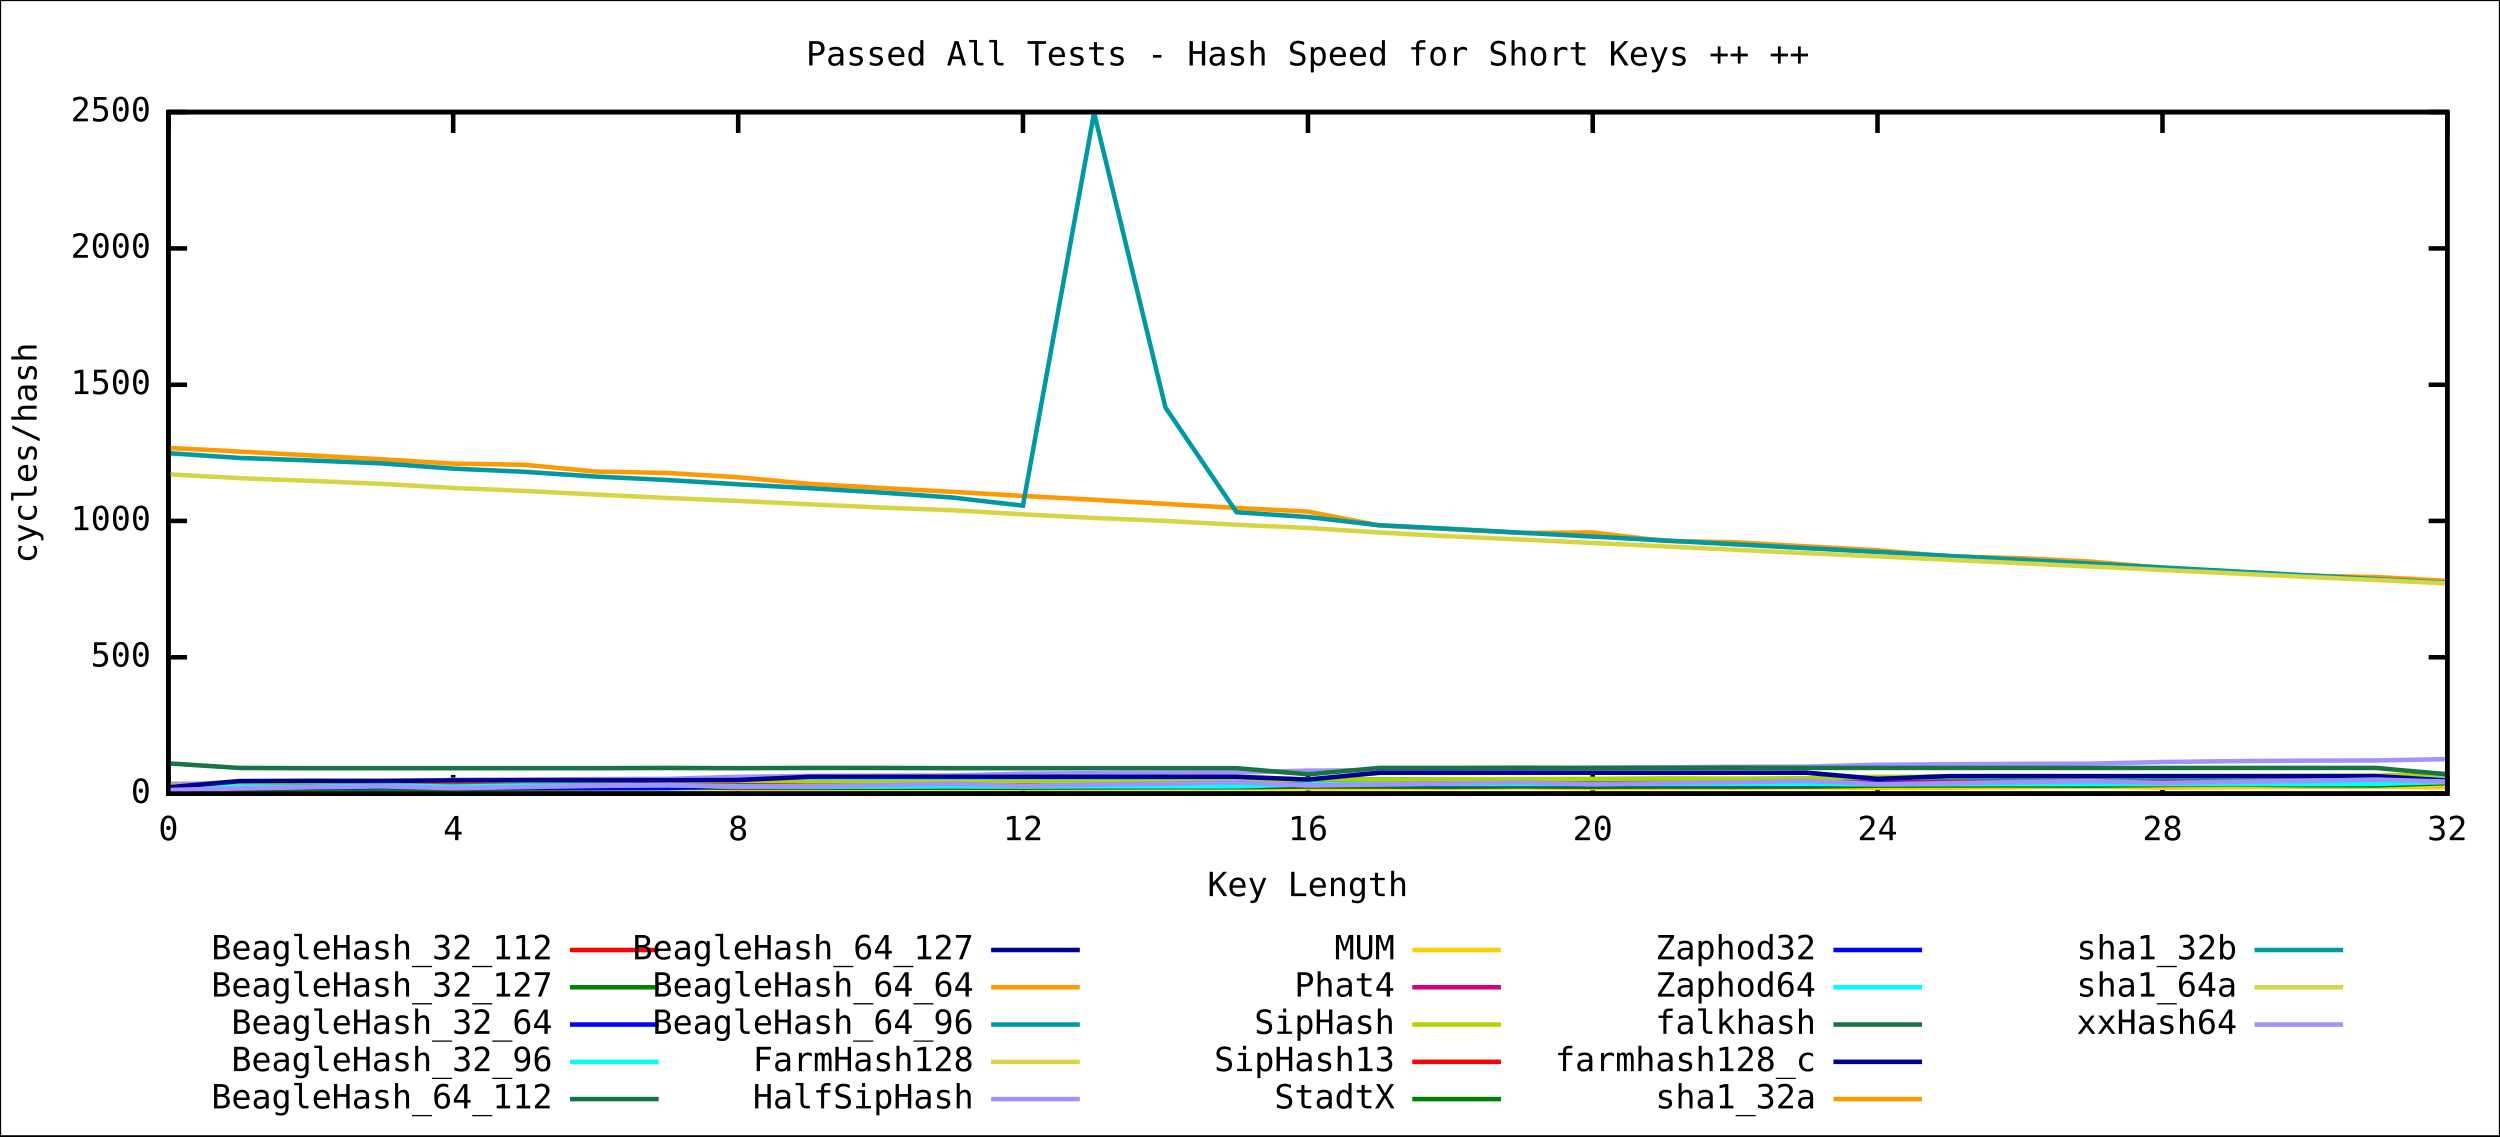
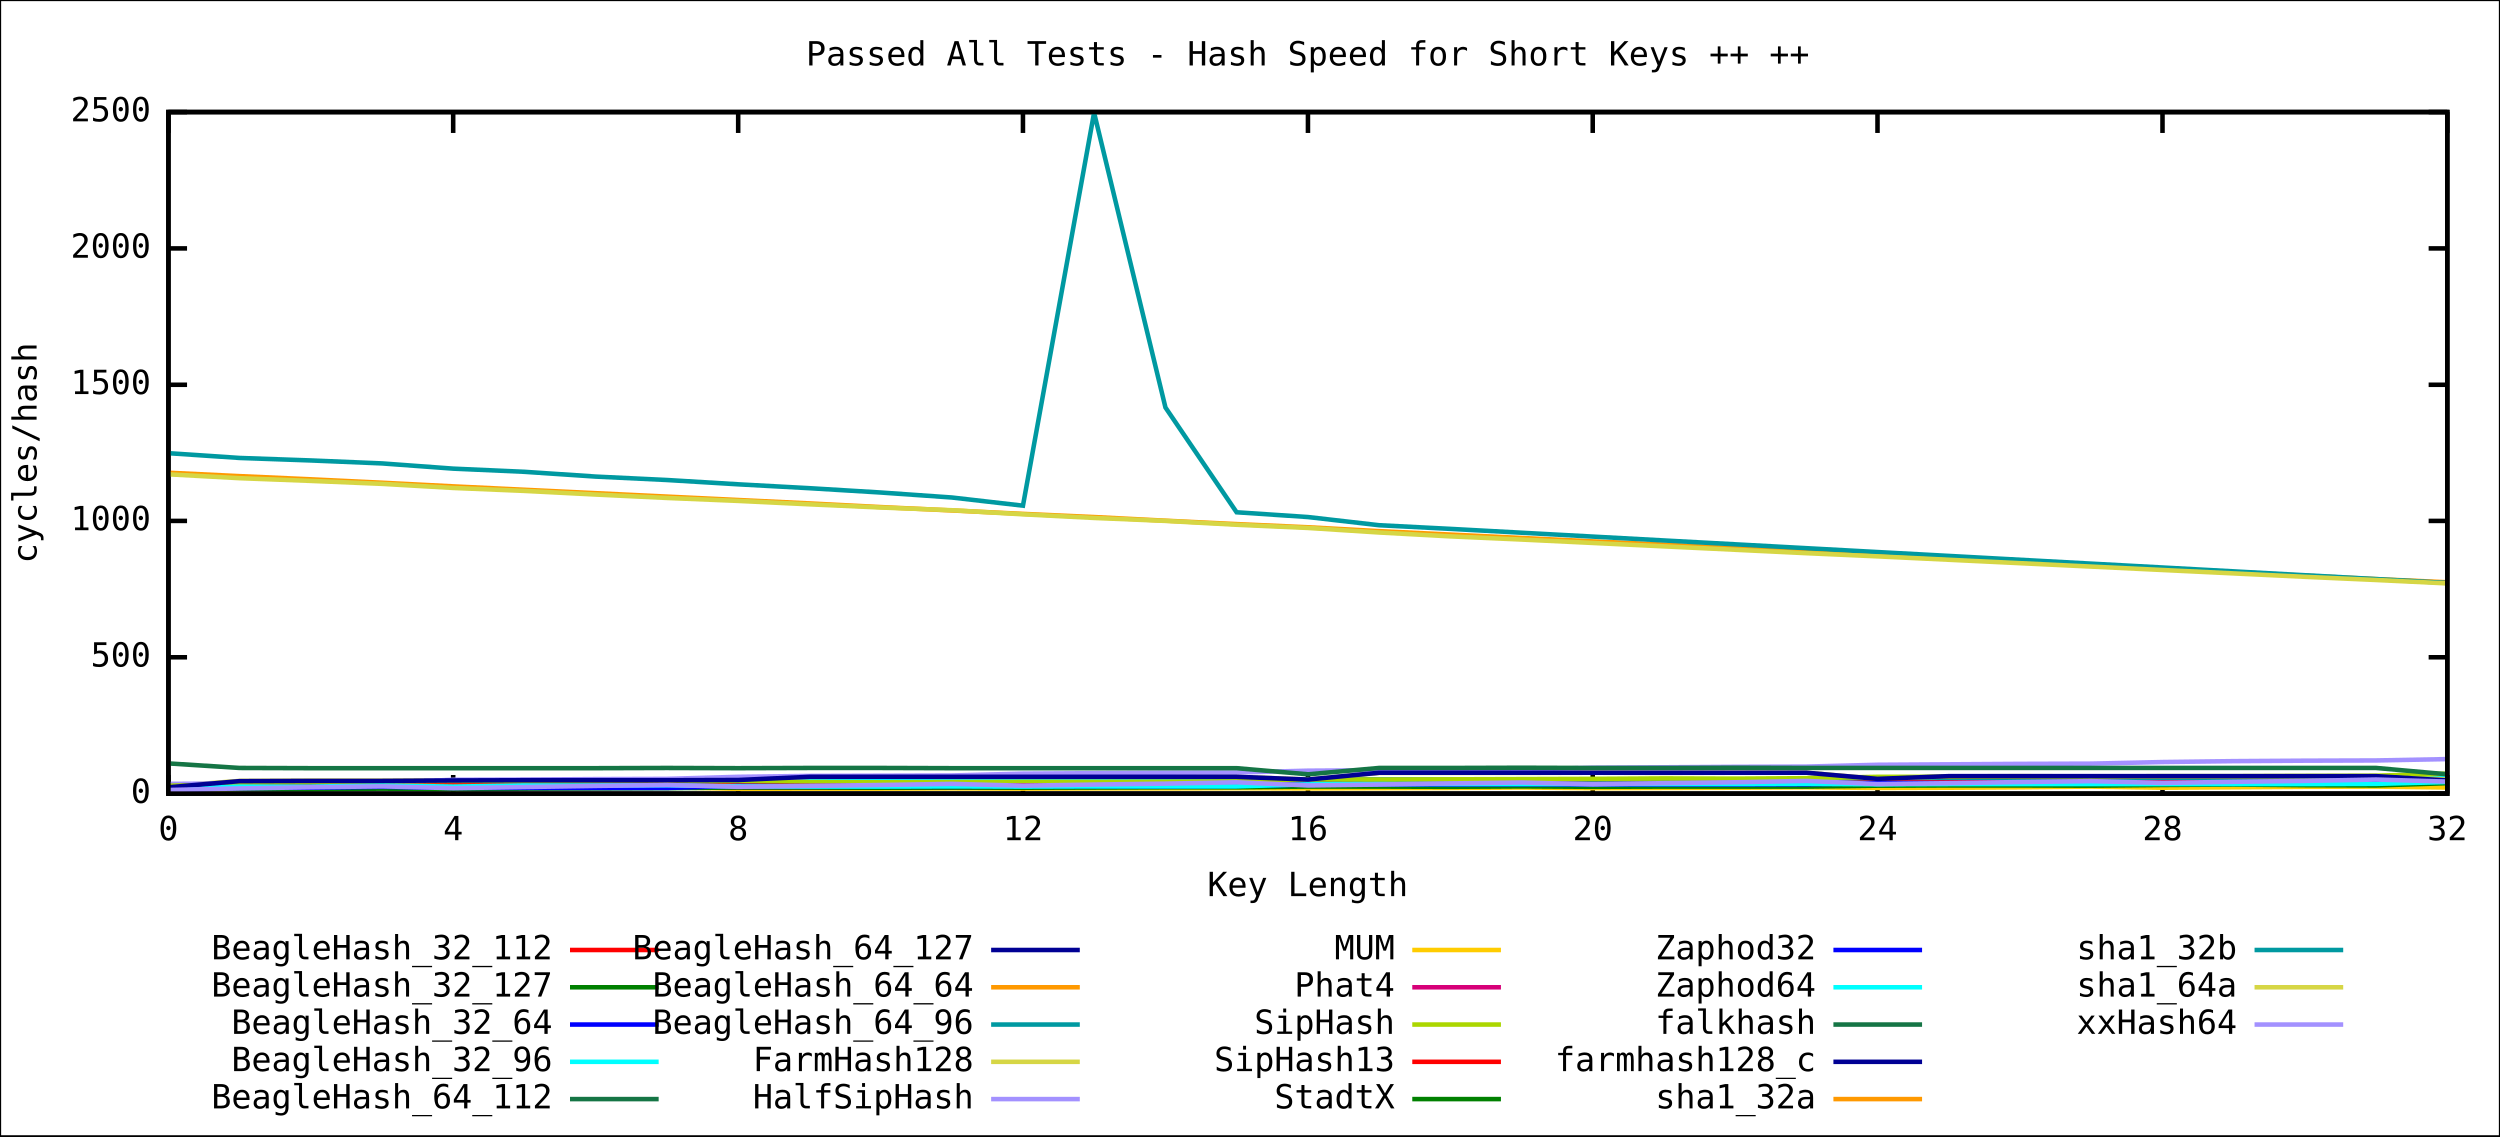
<svg xmlns="http://www.w3.org/2000/svg" xmlns:xlink="http://www.w3.org/1999/xlink" width="1100" height="500" viewBox="0 0 1100 500">
  <rect x="0" y="0" width="1100" height="500" fill="#ffffff" stroke="black" stroke-width="1" />
  <g id="gnuplot_canvas">
    <defs>
      <circle id="gpDot" r="0.5" stroke-width="0.5" />
      <path id="gpPt0" stroke-width="0.244" stroke="currentColor" d="M-1,0 h2 M0,-1 v2" />
      <path id="gpPt1" stroke-width="0.244" stroke="currentColor" d="M-1,-1 L1,1 M1,-1 L-1,1" />
      <path id="gpPt2" stroke-width="0.244" stroke="currentColor" d="M-1,0 L1,0 M0,-1 L0,1 M-1,-1 L1,1 M-1,1 L1,-1" />
      <rect id="gpPt3" stroke-width="0.244" stroke="currentColor" x="-1" y="-1" width="2" height="2" />
      <rect id="gpPt4" stroke-width="0.244" stroke="currentColor" fill="currentColor" x="-1" y="-1" width="2" height="2" />
      <circle id="gpPt5" stroke-width="0.244" stroke="currentColor" cx="0" cy="0" r="1" />
      <use xlink:href="#gpPt5" id="gpPt6" fill="currentColor" stroke="none" />
      <path id="gpPt7" stroke-width="0.244" stroke="currentColor" d="M0,-1.33 L-1.33,0.67 L1.33,0.67 z" />
      <use xlink:href="#gpPt7" id="gpPt8" fill="currentColor" stroke="none" />
      <use xlink:href="#gpPt7" id="gpPt9" stroke="currentColor" transform="rotate(180)" />
      <use xlink:href="#gpPt9" id="gpPt10" fill="currentColor" stroke="none" />
      <use xlink:href="#gpPt3" id="gpPt11" stroke="currentColor" transform="rotate(45)" />
      <use xlink:href="#gpPt11" id="gpPt12" fill="currentColor" stroke="none" />
    </defs>
    <g style="fill:none; color:white; stroke:currentColor; stroke-width:2.00; stroke-linecap:butt; stroke-linejoin:miter">
</g>
    <g style="fill:none; color:black; stroke:currentColor; stroke-width:2.00; stroke-linecap:butt; stroke-linejoin:miter">
      <path stroke="black" d="M74.1,349.2 L82.3,349.2 M1076.8,349.2 L1068.6,349.2  h0.01" />
      <g transform="translate(66.4,353.3)" style="stroke:none; fill:black; font-family:mono; font-size:11.00pt; text-anchor:end">
        <text> 0</text>
      </g>
      <path stroke="black" d="M74.1,289.2 L82.3,289.2 M1076.8,289.2 L1068.6,289.2  h0.01" />
      <g transform="translate(66.4,293.3)" style="stroke:none; fill:black; font-family:mono; font-size:11.00pt; text-anchor:end">
        <text> 500</text>
      </g>
      <path stroke="black" d="M74.1,229.2 L82.3,229.2 M1076.8,229.2 L1068.6,229.2  h0.01" />
      <g transform="translate(66.4,233.3)" style="stroke:none; fill:black; font-family:mono; font-size:11.00pt; text-anchor:end">
        <text> 1000</text>
      </g>
      <path stroke="black" d="M74.1,169.3 L82.3,169.3 M1076.8,169.3 L1068.6,169.3  h0.01" />
      <g transform="translate(66.4,173.4)" style="stroke:none; fill:black; font-family:mono; font-size:11.00pt; text-anchor:end">
        <text> 1500</text>
      </g>
      <path stroke="black" d="M74.1,109.3 L82.3,109.3 M1076.8,109.3 L1068.6,109.3  h0.01" />
      <g transform="translate(66.4,113.4)" style="stroke:none; fill:black; font-family:mono; font-size:11.00pt; text-anchor:end">
        <text> 2000</text>
      </g>
      <path stroke="black" d="M74.1,49.3 L82.3,49.3 M1076.8,49.3 L1068.6,49.3  h0.01" />
      <g transform="translate(66.4,53.4)" style="stroke:none; fill:black; font-family:mono; font-size:11.00pt; text-anchor:end">
        <text> 2500</text>
      </g>
      <path stroke="black" d="M74.1,349.2 L74.1,341.0 M74.1,49.3 L74.1,57.5  h0.01" />
      <g transform="translate(74.1,369.7)" style="stroke:none; fill:black; font-family:mono; font-size:11.00pt; text-anchor:middle">
        <text> 0</text>
      </g>
      <path stroke="black" d="M199.4,349.2 L199.4,341.0 M199.4,49.3 L199.4,57.5  h0.01" />
      <g transform="translate(199.4,369.7)" style="stroke:none; fill:black; font-family:mono; font-size:11.00pt; text-anchor:middle">
        <text> 4</text>
      </g>
      <path stroke="black" d="M324.8,349.2 L324.8,341.0 M324.8,49.3 L324.8,57.5  h0.01" />
      <g transform="translate(324.8,369.7)" style="stroke:none; fill:black; font-family:mono; font-size:11.00pt; text-anchor:middle">
        <text> 8</text>
      </g>
      <path stroke="black" d="M450.1,349.2 L450.1,341.0 M450.1,49.3 L450.1,57.5  h0.01" />
      <g transform="translate(450.1,369.7)" style="stroke:none; fill:black; font-family:mono; font-size:11.00pt; text-anchor:middle">
        <text> 12</text>
      </g>
      <path stroke="black" d="M575.5,349.2 L575.5,341.0 M575.5,49.3 L575.5,57.5  h0.01" />
      <g transform="translate(575.5,369.7)" style="stroke:none; fill:black; font-family:mono; font-size:11.00pt; text-anchor:middle">
        <text> 16</text>
      </g>
      <path stroke="black" d="M700.8,349.2 L700.8,341.0 M700.8,49.3 L700.8,57.5  h0.01" />
      <g transform="translate(700.8,369.7)" style="stroke:none; fill:black; font-family:mono; font-size:11.00pt; text-anchor:middle">
        <text> 20</text>
      </g>
      <path stroke="black" d="M826.1,349.2 L826.1,341.0 M826.1,49.3 L826.1,57.5  h0.01" />
      <g transform="translate(826.1,369.7)" style="stroke:none; fill:black; font-family:mono; font-size:11.00pt; text-anchor:middle">
        <text> 24</text>
      </g>
      <path stroke="black" d="M951.5,349.2 L951.5,341.0 M951.5,49.3 L951.5,57.5  h0.01" />
      <g transform="translate(951.5,369.7)" style="stroke:none; fill:black; font-family:mono; font-size:11.00pt; text-anchor:middle">
        <text> 28</text>
      </g>
      <path stroke="black" d="M1076.8,349.2 L1076.8,341.0 M1076.8,49.3 L1076.8,57.5  h0.01" />
      <g transform="translate(1076.8,369.7)" style="stroke:none; fill:black; font-family:mono; font-size:11.00pt; text-anchor:middle">
        <text> 32</text>
      </g>
      <path stroke="black" d="M74.1,49.3 L74.1,349.2 L1076.8,349.2 L1076.8,49.3 L74.1,49.3 Z  h0.01" />
      <g transform="translate(16.1,199.3) rotate(270)" style="stroke:none; fill:black; font-family:mono; font-size:11.00pt; text-anchor:middle">
        <text>cycles/hash</text>
      </g>
      <g transform="translate(575.4,394.3)" style="stroke:none; fill:black; font-family:mono; font-size:11.00pt; text-anchor:middle">
        <text>Key Length</text>
      </g>
      <g transform="translate(575.4,28.8)" style="stroke:none; fill:black; font-family:mono; font-size:11.00pt; text-anchor:middle">
        <text>Passed All Tests - Hash Speed for Short Keys <a href="Passed_All_Tests.medium.svg">++</a>
          <a href="Passed_All_Tests.long.svg">++</a>
        </text>
      </g>
    </g>
    <g id="BeagleHash_32_112">
      <g style="fill:none; color:red; stroke:currentColor; stroke-width:2.00; stroke-linecap:butt; stroke-linejoin:miter">
        <g visibility="visible">
          <g transform="translate(243.1,422.1)" style="stroke:none; fill:black; font-family:mono; font-size:11.00pt; text-anchor:end">
            <text>BeagleHash_32_112</text>
          </g>
          <path d="M250.8,418.0 L289.8,418.0  h0.01" />
        </g>
        <path d="M74.1,346.8 L105.4,345.2 L136.8,344.9 L168.1,344.8 L199.4,344.6 L230.8,344.6 L262.1,344.6 L293.4,344.6    L324.8,343.4 L356.1,343.4 L387.4,343.4 L418.8,343.5 L450.1,343.5 L481.4,343.4 L512.8,343.6 L544.1,343.5    L575.5,343.1 L606.8,343.1 L638.1,343.1 L669.5,343.2 L700.8,343.2 L732.1,343.2 L763.5,343.2 L794.8,343.1    L826.1,342.5 L857.5,342.4 L888.8,342.4 L920.1,342.4 L951.5,342.3 L982.8,342.4 L1014.1,342.4 L1045.5,342.4    L1076.8,342.1  h0.01" />
      </g>
    </g>
    <g id="BeagleHash_32_127">
      <g style="fill:none; color:green; stroke:currentColor; stroke-width:2.00; stroke-linecap:butt; stroke-linejoin:miter">
        <g visibility="visible">
          <g transform="translate(243.1,438.5)" style="stroke:none; fill:black; font-family:mono; font-size:11.00pt; text-anchor:end">
            <text>BeagleHash_32_127</text>
          </g>
          <path d="M250.8,434.4 L289.8,434.4  h0.01" />
        </g>
        <path d="M74.1,346.8 L105.4,345.3 L136.8,344.9 L168.1,344.8 L199.4,344.6 L230.8,344.6 L262.1,344.6 L293.4,344.6    L324.8,343.5 L356.1,343.4 L387.4,343.5 L418.8,343.5 L450.1,343.5 L481.4,343.5 L512.8,343.6 L544.1,343.6    L575.5,343.2 L606.8,343.1 L638.1,343.1 L669.5,343.2 L700.8,343.2 L732.1,343.1 L763.5,343.1 L794.8,343.2    L826.1,342.3 L857.5,342.4 L888.8,342.4 L920.1,342.5 L951.5,342.4 L982.8,342.4 L1014.1,342.4 L1045.5,342.5    L1076.8,342.1  h0.01" />
      </g>
    </g>
    <g id="BeagleHash_32_64">
      <g style="fill:none; color:blue; stroke:currentColor; stroke-width:2.00; stroke-linecap:butt; stroke-linejoin:miter">
        <g visibility="visible">
          <g transform="translate(243.1,454.9)" style="stroke:none; fill:black; font-family:mono; font-size:11.00pt; text-anchor:end">
            <text>BeagleHash_32_64</text>
          </g>
          <path d="M250.8,450.8 L289.8,450.8  h0.01" />
        </g>
        <path d="M74.1,346.8 L105.4,345.3 L136.8,344.9 L168.1,344.8 L199.4,344.6 L230.8,344.6 L262.1,344.6 L293.4,344.6    L324.8,343.5 L356.1,343.4 L387.4,343.5 L418.8,343.5 L450.1,343.5 L481.4,343.5 L512.8,343.5 L544.1,343.6    L575.5,343.2 L606.8,343.1 L638.1,343.2 L669.5,343.2 L700.8,343.2 L732.1,343.2 L763.5,343.2 L794.8,343.2    L826.1,342.5 L857.5,342.4 L888.8,342.4 L920.1,342.5 L951.5,342.4 L982.8,342.5 L1014.1,342.4 L1045.5,342.5    L1076.8,342.1  h0.01" />
      </g>
    </g>
    <g id="BeagleHash_32_96">
      <g style="fill:none; color:cyan; stroke:currentColor; stroke-width:2.00; stroke-linecap:butt; stroke-linejoin:miter">
        <g visibility="visible">
          <g transform="translate(243.1,471.3)" style="stroke:none; fill:black; font-family:mono; font-size:11.00pt; text-anchor:end">
            <text>BeagleHash_32_96</text>
          </g>
          <path d="M250.8,467.2 L289.8,467.2  h0.01" />
        </g>
        <path d="M74.1,346.8 L105.4,345.4 L136.8,344.9 L168.1,344.8 L199.4,344.6 L230.8,344.6 L262.1,344.6 L293.4,344.6    L324.8,343.5 L356.1,343.4 L387.4,343.4 L418.8,343.5 L450.1,343.5 L481.4,343.5 L512.8,343.5 L544.1,343.6    L575.5,343.2 L606.8,343.1 L638.1,343.1 L669.5,343.2 L700.8,343.2 L732.1,343.2 L763.5,343.2 L794.8,343.2    L826.1,342.4 L857.5,342.4 L888.8,342.4 L920.1,342.4 L951.5,342.4 L982.8,342.5 L1014.1,342.4 L1045.5,342.5    L1076.8,342.1  h0.01" />
      </g>
    </g>
    <g id="BeagleHash_64_112">
      <g style="fill:none; color:#157545; stroke:currentColor; stroke-width:2.00; stroke-linecap:butt; stroke-linejoin:miter">
        <g visibility="visible">
          <g transform="translate(243.1,487.7)" style="stroke:none; fill:black; font-family:mono; font-size:11.00pt; text-anchor:end">
            <text>BeagleHash_64_112</text>
          </g>
          <path d="M250.8,483.6 L289.8,483.6  h0.01" />
        </g>
        <path d="M74.1,346.9 L105.4,345.4 L136.8,345.0 L168.1,344.9 L199.4,344.8 L230.8,344.6 L262.1,344.4 L293.4,344.3    L324.8,344.7 L356.1,344.7 L387.4,344.6 L418.8,344.7 L450.1,344.6 L481.4,344.6 L512.8,344.6 L544.1,344.6    L575.5,344.4 L606.8,344.4 L638.1,344.5 L669.5,344.5 L700.8,344.4 L732.1,344.5 L763.5,344.4 L794.8,344.4    L826.1,343.7 L857.5,343.7 L888.8,343.7 L920.1,343.7 L951.5,343.6 L982.8,343.6 L1014.1,343.7 L1045.5,343.7    L1076.8,343.4  h0.01" />
      </g>
    </g>
    <g id="BeagleHash_64_127">
      <g style="fill:none; color:#000094; stroke:currentColor; stroke-width:2.00; stroke-linecap:butt; stroke-linejoin:miter">
        <g visibility="visible">
          <g transform="translate(428.4,422.1)" style="stroke:none; fill:black; font-family:mono; font-size:11.00pt; text-anchor:end">
            <text>BeagleHash_64_127</text>
          </g>
          <path d="M436.1,418.0 L475.1,418.0  h0.01" />
        </g>
        <path d="M74.1,346.9 L105.4,345.4 L136.8,345.0 L168.1,344.9 L199.4,344.8 L230.8,344.6 L262.1,344.4 L293.4,344.4    L324.8,344.7 L356.1,344.8 L387.4,344.7 L418.8,344.7 L450.1,344.8 L481.4,344.8 L512.8,344.8 L544.1,344.8    L575.5,344.5 L606.8,344.5 L638.1,344.5 L669.5,344.5 L700.8,344.4 L732.1,344.5 L763.5,344.4 L794.8,344.4    L826.1,343.7 L857.5,343.6 L888.8,343.6 L920.1,343.7 L951.5,343.6 L982.8,343.6 L1014.1,343.6 L1045.5,343.7    L1076.8,343.4  h0.01" />
      </g>
    </g>
    <g id="BeagleHash_64_64">
      <g style="fill:none; color:#FF9900; stroke:currentColor; stroke-width:2.00; stroke-linecap:butt; stroke-linejoin:miter">
        <g visibility="visible">
          <g transform="translate(428.4,438.5)" style="stroke:none; fill:black; font-family:mono; font-size:11.00pt; text-anchor:end">
            <text>BeagleHash_64_64</text>
          </g>
          <path d="M436.1,434.4 L475.1,434.4  h0.01" />
        </g>
        <path d="M74.1,346.9 L105.4,345.3 L136.8,345.0 L168.1,344.9 L199.4,344.8 L230.8,344.6 L262.1,344.4 L293.4,344.4    L324.8,344.8 L356.1,344.8 L387.4,344.7 L418.8,344.8 L450.1,344.8 L481.4,344.8 L512.8,344.7 L544.1,344.8    L575.5,344.5 L606.8,344.5 L638.1,344.5 L669.5,344.5 L700.8,344.4 L732.1,344.5 L763.5,344.4 L794.8,344.4    L826.1,343.7 L857.5,343.7 L888.8,343.6 L920.1,343.7 L951.5,343.7 L982.8,343.7 L1014.1,343.7 L1045.5,343.7    L1076.8,343.4  h0.01" />
      </g>
    </g>
    <g id="BeagleHash_64_96">
      <g style="fill:none; color:#0099A1; stroke:currentColor; stroke-width:2.00; stroke-linecap:butt; stroke-linejoin:miter">
        <g visibility="visible">
          <g transform="translate(428.4,454.9)" style="stroke:none; fill:black; font-family:mono; font-size:11.00pt; text-anchor:end">
            <text>BeagleHash_64_96</text>
          </g>
          <path d="M436.1,450.8 L475.1,450.8  h0.01" />
        </g>
        <path d="M74.1,346.9 L105.4,345.4 L136.8,345.0 L168.1,344.9 L199.4,344.8 L230.8,344.6 L262.1,344.4 L293.4,344.4    L324.8,344.8 L356.1,344.8 L387.4,344.8 L418.8,344.8 L450.1,344.8 L481.4,344.7 L512.8,344.8 L544.1,344.8    L575.5,344.4 L606.8,344.5 L638.1,344.5 L669.5,344.5 L700.8,344.4 L732.1,344.5 L763.5,344.3 L794.8,344.4    L826.1,343.7 L857.5,343.7 L888.8,343.7 L920.1,343.7 L951.5,343.6 L982.8,343.7 L1014.1,343.7 L1045.5,343.6    L1076.8,343.4  h0.01" />
      </g>
    </g>
    <g id="FarmHash128">
      <g style="fill:none; color:#D6D645; stroke:currentColor; stroke-width:2.00; stroke-linecap:butt; stroke-linejoin:miter">
        <g visibility="visible">
          <g transform="translate(428.4,471.3)" style="stroke:none; fill:black; font-family:mono; font-size:11.00pt; text-anchor:end">
            <text>FarmHash128</text>
          </g>
          <path d="M436.1,467.2 L475.1,467.2  h0.01" />
        </g>
        <path d="M74.1,346.0 L105.4,343.6 L136.8,343.5 L168.1,343.5 L199.4,343.4 L230.8,343.3 L262.1,343.3 L293.4,343.3    L324.8,343.2 L356.1,341.8 L387.4,341.7 L418.8,341.8 L450.1,341.7 L481.4,341.8 L512.8,341.7 L544.1,341.8    L575.5,343.0 L606.8,340.1 L638.1,340.1 L669.5,340.1 L700.8,340.0 L732.1,340.1 L763.5,340.0 L794.8,340.0    L826.1,342.7 L857.5,341.6 L888.8,341.5 L920.1,341.6 L951.5,341.6 L982.8,341.6 L1014.1,341.6 L1045.5,341.6    L1076.8,343.0  h0.01" />
      </g>
    </g>
    <g id="HalfSipHash">
      <g style="fill:none; color:#A391FF; stroke:currentColor; stroke-width:2.00; stroke-linecap:butt; stroke-linejoin:miter">
        <g visibility="visible">
          <g transform="translate(428.4,487.7)" style="stroke:none; fill:black; font-family:mono; font-size:11.00pt; text-anchor:end">
            <text>HalfSipHash</text>
          </g>
          <path d="M436.1,483.6 L475.1,483.6  h0.01" />
        </g>
        <path d="M74.1,344.9 L105.4,344.7 L136.8,344.4 L168.1,344.4 L199.4,343.1 L230.8,343.0 L262.1,342.8 L293.4,342.7    L324.8,341.8 L356.1,341.4 L387.4,341.3 L418.8,341.2 L450.1,340.4 L481.4,340.2 L512.8,340.0 L544.1,339.9    L575.5,339.1 L606.8,338.9 L638.1,338.8 L669.5,338.6 L700.8,337.8 L732.1,337.6 L763.5,337.4 L794.8,337.3    L826.1,336.5 L857.5,336.3 L888.8,336.1 L920.1,336.0 L951.5,335.3 L982.8,334.9 L1014.1,334.7 L1045.5,334.6    L1076.8,334.0  h0.01" />
      </g>
    </g>
    <g id="MUM">
      <g style="fill:none; color:#FFCC00; stroke:currentColor; stroke-width:2.00; stroke-linecap:butt; stroke-linejoin:miter">
        <g visibility="visible">
          <g transform="translate(613.7,422.1)" style="stroke:none; fill:black; font-family:mono; font-size:11.00pt; text-anchor:end">
            <text>MUM</text>
          </g>
          <path d="M621.4,418.0 L660.4,418.0  h0.01" />
        </g>
        <path d="M74.1,347.9 L105.4,347.1 L136.8,346.6 L168.1,346.6 L199.4,347.2 L230.8,346.7 L262.1,346.6 L293.4,346.4    L324.8,347.1 L356.1,347.0 L387.4,347.0 L418.8,346.9 L450.1,347.0 L481.4,346.9 L512.8,346.9 L544.1,346.8    L575.5,346.9 L606.8,346.8 L638.1,346.7 L669.5,346.5 L700.8,346.8 L732.1,346.7 L763.5,346.6 L794.8,346.4    L826.1,346.7 L857.5,346.6 L888.8,346.4 L920.1,346.1 L951.5,346.6 L982.8,346.4 L1014.1,346.2 L1045.5,346.1    L1076.8,346.5  h0.01" />
      </g>
    </g>
    <g id="Phat4">
      <g style="fill:none; color:#D60078; stroke:currentColor; stroke-width:2.00; stroke-linecap:butt; stroke-linejoin:miter">
        <g visibility="visible">
          <g transform="translate(613.7,438.5)" style="stroke:none; fill:black; font-family:mono; font-size:11.00pt; text-anchor:end">
            <text>Phat4</text>
          </g>
          <path d="M621.4,434.4 L660.4,434.4  h0.01" />
        </g>
        <path d="M74.1,347.5 L105.4,347.0 L136.8,346.8 L168.1,346.7 L199.4,346.7 L230.8,346.6 L262.1,346.6 L293.4,346.6    L324.8,346.6 L356.1,346.5 L387.4,346.6 L418.8,346.5 L450.1,346.4 L481.4,345.5 L512.8,345.3 L544.1,345.3    L575.5,345.0 L606.8,345.0 L638.1,344.8 L669.5,344.7 L700.8,345.0 L732.1,345.0 L763.5,344.9 L794.8,344.7    L826.1,344.4 L857.5,344.3 L888.8,344.2 L920.1,344.1 L951.5,344.3 L982.8,344.2 L1014.1,344.2 L1045.5,344.1    L1076.8,343.4  h0.01" />
      </g>
    </g>
    <g id="SipHash">
      <g style="fill:none; color:#ABD600; stroke:currentColor; stroke-width:2.00; stroke-linecap:butt; stroke-linejoin:miter">
        <g visibility="visible">
          <g transform="translate(613.7,454.9)" style="stroke:none; fill:black; font-family:mono; font-size:11.00pt; text-anchor:end">
            <text>SipHash</text>
          </g>
          <path d="M621.4,450.8 L660.4,450.8  h0.01" />
        </g>
        <path d="M74.1,345.7 L105.4,345.2 L136.8,344.8 L168.1,344.6 L199.4,344.5 L230.8,344.4 L262.1,344.2 L293.4,344.2    L324.8,344.2 L356.1,344.1 L387.4,344.2 L418.8,344.1 L450.1,344.0 L481.4,344.0 L512.8,343.9 L544.1,343.8    L575.5,342.9 L606.8,343.0 L638.1,342.9 L669.5,342.8 L700.8,342.7 L732.1,342.5 L763.5,342.6 L794.8,342.4    L826.1,341.8 L857.5,341.8 L888.8,341.7 L920.1,341.7 L951.5,341.5 L982.8,341.5 L1014.1,341.4 L1045.5,341.3    L1076.8,340.4  h0.01" />
      </g>
    </g>
    <g id="SipHash13">
      <g style="fill:none; color:red; stroke:currentColor; stroke-width:2.00; stroke-linecap:butt; stroke-linejoin:miter">
        <g visibility="visible">
          <g transform="translate(613.7,471.3)" style="stroke:none; fill:black; font-family:mono; font-size:11.00pt; text-anchor:end">
            <text>SipHash13</text>
          </g>
          <path d="M621.4,467.2 L660.4,467.2  h0.01" />
        </g>
        <path d="M74.1,346.8 L105.4,346.3 L136.8,346.0 L168.1,345.8 L199.4,345.6 L230.8,345.6 L262.1,345.5 L293.4,345.4    L324.8,345.7 L356.1,345.8 L387.4,345.7 L418.8,345.7 L450.1,345.6 L481.4,345.6 L512.8,345.5 L544.1,345.5    L575.5,345.2 L606.8,345.1 L638.1,345.1 L669.5,345.0 L700.8,345.0 L732.1,344.9 L763.5,344.8 L794.8,344.8    L826.1,344.4 L857.5,344.4 L888.8,344.4 L920.1,344.4 L951.5,344.4 L982.8,344.3 L1014.1,344.2 L1045.5,344.1    L1076.8,343.8  h0.01" />
      </g>
    </g>
    <g id="StadtX">
      <g style="fill:none; color:green; stroke:currentColor; stroke-width:2.00; stroke-linecap:butt; stroke-linejoin:miter">
        <g visibility="visible">
          <g transform="translate(613.7,487.7)" style="stroke:none; fill:black; font-family:mono; font-size:11.00pt; text-anchor:end">
            <text>StadtX</text>
          </g>
          <path d="M621.4,483.6 L660.4,483.6  h0.01" />
        </g>
        <path d="M74.1,347.3 L105.4,347.2 L136.8,347.3 L168.1,347.0 L199.4,347.3 L230.8,347.0 L262.1,346.9 L293.4,346.8    L324.8,346.5 L356.1,346.5 L387.4,346.6 L418.8,346.5 L450.1,346.6 L481.4,346.5 L512.8,346.4 L544.1,346.4    L575.5,346.1 L606.8,346.1 L638.1,346.2 L669.5,346.0 L700.8,346.2 L732.1,346.1 L763.5,346.1 L794.8,346.1    L826.1,345.7 L857.5,345.6 L888.8,345.6 L920.1,345.7 L951.5,345.4 L982.8,345.2 L1014.1,345.5 L1045.5,345.6    L1076.8,344.6  h0.01" />
      </g>
    </g>
    <g id="Zaphod32">
      <g style="fill:none; color:blue; stroke:currentColor; stroke-width:2.00; stroke-linecap:butt; stroke-linejoin:miter">
        <g visibility="visible">
          <g transform="translate(799.0,422.1)" style="stroke:none; fill:black; font-family:mono; font-size:11.00pt; text-anchor:end">
            <text>Zaphod32</text>
          </g>
          <path d="M806.7,418.0 L845.7,418.0  h0.01" />
        </g>
        <path d="M74.1,347.8 L105.4,346.7 L136.8,346.6 L168.1,346.2 L199.4,346.7 L230.8,346.7 L262.1,346.7 L293.4,346.7    L324.8,345.8 L356.1,345.9 L387.4,345.9 L418.8,345.8 L450.1,345.9 L481.4,345.9 L512.8,346.0 L544.1,345.8    L575.5,345.2 L606.8,345.2 L638.1,345.2 L669.5,345.1 L700.8,345.2 L732.1,345.2 L763.5,345.2 L794.8,345.1    L826.1,344.6 L857.5,344.6 L888.8,344.6 L920.1,344.5 L951.5,344.6 L982.8,344.6 L1014.1,344.6 L1045.5,344.5    L1076.8,343.8  h0.01" />
      </g>
    </g>
    <g id="Zaphod64">
      <g style="fill:none; color:cyan; stroke:currentColor; stroke-width:2.00; stroke-linecap:butt; stroke-linejoin:miter">
        <g visibility="visible">
          <g transform="translate(799.0,438.5)" style="stroke:none; fill:black; font-family:mono; font-size:11.00pt; text-anchor:end">
            <text>Zaphod64</text>
          </g>
          <path d="M806.7,434.4 L845.7,434.4  h0.01" />
        </g>
        <path d="M74.1,347.0 L105.4,346.1 L136.8,346.1 L168.1,345.6 L199.4,346.1 L230.8,345.6 L262.1,345.6 L293.4,345.5    L324.8,346.0 L356.1,346.1 L387.4,346.1 L418.8,346.0 L450.1,346.1 L481.4,346.0 L512.8,346.0 L544.1,346.0    L575.5,345.1 L606.8,345.0 L638.1,345.0 L669.5,345.0 L700.8,345.0 L732.1,345.0 L763.5,345.0 L794.8,344.9    L826.1,345.1 L857.5,345.0 L888.8,345.0 L920.1,345.0 L951.5,345.0 L982.8,345.0 L1014.1,345.0 L1045.5,344.9    L1076.8,344.1  h0.01" />
      </g>
    </g>
    <g id="falkhash">
      <g style="fill:none; color:#157545; stroke:currentColor; stroke-width:2.00; stroke-linecap:butt; stroke-linejoin:miter">
        <g visibility="visible">
          <g transform="translate(799.0,454.9)" style="stroke:none; fill:black; font-family:mono; font-size:11.00pt; text-anchor:end">
            <text>falkhash</text>
          </g>
          <path d="M806.7,450.8 L845.7,450.8  h0.01" />
        </g>
        <path d="M74.1,335.9 L105.4,337.9 L136.8,338.0 L168.1,338.0 L199.4,338.0 L230.8,338.0 L262.1,338.0 L293.4,337.9    L324.8,338.0 L356.1,337.9 L387.4,337.9 L418.8,338.0 L450.1,338.0 L481.4,338.0 L512.8,338.0 L544.1,338.0    L575.5,340.7 L606.8,337.9 L638.1,337.9 L669.5,337.8 L700.8,337.9 L732.1,337.9 L763.5,337.8 L794.8,337.9    L826.1,337.9 L857.5,337.9 L888.8,337.9 L920.1,337.9 L951.5,337.9 L982.8,337.9 L1014.1,337.9 L1045.5,337.9    L1076.8,340.7  h0.01" />
      </g>
    </g>
    <g id="farmhash128_c">
      <g style="fill:none; color:#000094; stroke:currentColor; stroke-width:2.00; stroke-linecap:butt; stroke-linejoin:miter">
        <g visibility="visible">
          <g transform="translate(799.0,471.3)" style="stroke:none; fill:black; font-family:mono; font-size:11.00pt; text-anchor:end">
            <text>farmhash128_c</text>
          </g>
          <path d="M806.7,467.2 L845.7,467.2  h0.01" />
        </g>
        <path d="M74.1,346.4 L105.4,343.7 L136.8,343.6 L168.1,343.6 L199.4,343.4 L230.8,343.3 L262.1,343.3 L293.4,343.3    L324.8,343.2 L356.1,341.8 L387.4,341.8 L418.8,341.8 L450.1,341.8 L481.4,341.8 L512.8,341.8 L544.1,341.8    L575.5,343.0 L606.8,340.0 L638.1,340.0 L669.5,340.0 L700.8,340.0 L732.1,340.0 L763.5,340.0 L794.8,340.0    L826.1,342.7 L857.5,341.5 L888.8,341.5 L920.1,341.5 L951.5,341.5 L982.8,341.5 L1014.1,341.5 L1045.5,341.5    L1076.8,343.4  h0.01" />
      </g>
    </g>
    <g id="sha1_32a">
      <g style="fill:none; color:#FF9900; stroke:currentColor; stroke-width:2.00; stroke-linecap:butt; stroke-linejoin:miter">
        <g visibility="visible">
          <g transform="translate(799.0,487.7)" style="stroke:none; fill:black; font-family:mono; font-size:11.00pt; text-anchor:end">
            <text>sha1_32a</text>
          </g>
          <path d="M806.7,483.6 L845.7,483.6  h0.01" />
        </g>
-         <path d="M74.1,197.1 L105.4,198.7 L136.8,200.4 L168.1,202.1 L199.4,204.0 L230.8,204.5 L262.1,207.5 L293.4,208.1    L324.8,210.0 L356.1,212.9 L387.4,214.7 L418.8,216.4 L450.1,218.2 L481.4,219.9 L512.8,221.7 L544.1,223.5    L575.5,225.1 L606.8,231.2 L638.1,232.8 L669.5,234.5 L700.8,234.3 L732.1,238.0 L763.5,238.6 L794.8,240.4    L826.1,242.1 L857.5,244.8 L888.8,245.6 L920.1,247.1 L951.5,249.9 L982.8,251.6 L1014.1,253.3 L1045.5,253.9    L1076.8,255.6  h0.01" />
+         <path d="M74.1,208.0 L105.4,209.5 L136.8,210.9 L168.1,212.4 L199.4,214.0 L230.8,215.5 L262.1,217.0 L293.4,218.5    L324.8,220.0 L356.1,221.5 L387.4,223.1 L418.8,224.6 L450.1,226.1 L481.4,227.5 L512.8,229.1 L544.1,230.6    L575.5,232.0 L606.8,233.7 L638.1,235.2 L669.5,236.7 L700.8,238.2 L732.1,239.6 L763.5,241.2 L794.8,242.7    L826.1,244.3 L857.5,245.8 L888.8,247.3 L920.1,248.7 L951.5,250.3 L982.8,251.7 L1014.1,253.3 L1045.5,254.8    L1076.8,256.2  h0.01" />
      </g>
    </g>
    <g id="sha1_32b">
      <g style="fill:none; color:#0099A1; stroke:currentColor; stroke-width:2.00; stroke-linecap:butt; stroke-linejoin:miter">
        <g visibility="visible">
          <g transform="translate(984.3,422.1)" style="stroke:none; fill:black; font-family:mono; font-size:11.00pt; text-anchor:end">
            <text>sha1_32b</text>
          </g>
          <path d="M992.0,418.0 L1031.0,418.0  h0.01" />
        </g>
        <path d="M74.1,199.4 L105.4,201.5 L136.8,202.6 L168.1,203.9 L199.4,206.2 L230.8,207.6 L262.1,209.7 L293.4,211.2    L324.8,213.1 L356.1,214.8 L387.4,216.7 L418.8,218.9 L450.1,222.5 L481.4,49.6 L512.8,179.3 L544.1,225.4    L575.5,227.5 L606.8,231.1 L638.1,232.7 L669.5,234.4 L700.8,236.1 L732.1,237.8 L763.5,239.5 L794.8,241.2    L826.1,242.9 L857.5,244.6 L888.8,246.3 L920.1,248.0 L951.5,249.7 L982.8,251.4 L1014.1,253.1 L1045.5,254.8    L1076.8,256.5  h0.01" />
      </g>
    </g>
    <g id="sha1_64a">
      <g style="fill:none; color:#D6D645; stroke:currentColor; stroke-width:2.00; stroke-linecap:butt; stroke-linejoin:miter">
        <g visibility="visible">
          <g transform="translate(984.3,438.5)" style="stroke:none; fill:black; font-family:mono; font-size:11.00pt; text-anchor:end">
            <text>sha1_64a</text>
          </g>
          <path d="M992.0,434.4 L1031.0,434.4  h0.01" />
        </g>
        <path d="M74.1,208.7 L105.4,210.4 L136.8,211.6 L168.1,212.9 L199.4,214.7 L230.8,216.0 L262.1,217.6 L293.4,219.1    L324.8,220.4 L356.1,221.9 L387.4,223.3 L418.8,224.5 L450.1,226.3 L481.4,227.9 L512.8,229.2 L544.1,230.9    L575.5,232.3 L606.8,234.3 L638.1,236.0 L669.5,237.4 L700.8,238.9 L732.1,240.4 L763.5,241.9 L794.8,243.4    L826.1,244.8 L857.5,246.3 L888.8,247.8 L920.1,249.3 L951.5,250.8 L982.8,252.3 L1014.1,253.8 L1045.5,255.2    L1076.8,256.7  h0.01" />
      </g>
    </g>
    <g id="xxHash64">
      <g style="fill:none; color:#A391FF; stroke:currentColor; stroke-width:2.00; stroke-linecap:butt; stroke-linejoin:miter">
        <g visibility="visible">
          <g transform="translate(984.3,454.9)" style="stroke:none; fill:black; font-family:mono; font-size:11.00pt; text-anchor:end">
            <text>xxHash64</text>
          </g>
          <path d="M992.0,450.8 L1031.0,450.8  h0.01" />
        </g>
        <path d="M74.1,347.6 L105.4,346.9 L136.8,346.4 L168.1,346.0 L199.4,346.8 L230.8,346.3 L262.1,345.8 L293.4,345.4    L324.8,346.2 L356.1,345.8 L387.4,345.4 L418.8,344.9 L450.1,345.7 L481.4,345.2 L512.8,344.8 L544.1,344.2    L575.5,345.6 L606.8,345.2 L638.1,344.7 L669.5,344.3 L700.8,345.1 L732.1,344.6 L763.5,344.2 L794.8,343.6    L826.1,345.0 L857.5,344.6 L888.8,344.1 L920.1,343.7 L951.5,344.5 L982.8,344.0 L1014.1,343.6 L1045.5,343.0    L1076.8,343.9  h0.01" />
      </g>
    </g>
    <g style="fill:none; color:black; stroke:currentColor; stroke-width:2.00; stroke-linecap:butt; stroke-linejoin:miter">
      <path stroke="black" d="M74.1,49.3 L74.1,349.2 L1076.8,349.2 L1076.8,49.3 L74.1,49.3 Z  h0.01" />
    </g>
  </g>
  <text id="coord_text" text-anchor="start" pointer-events="none" font-size="12" font-family="Arial" visibility="hidden"> </text>
</svg>
